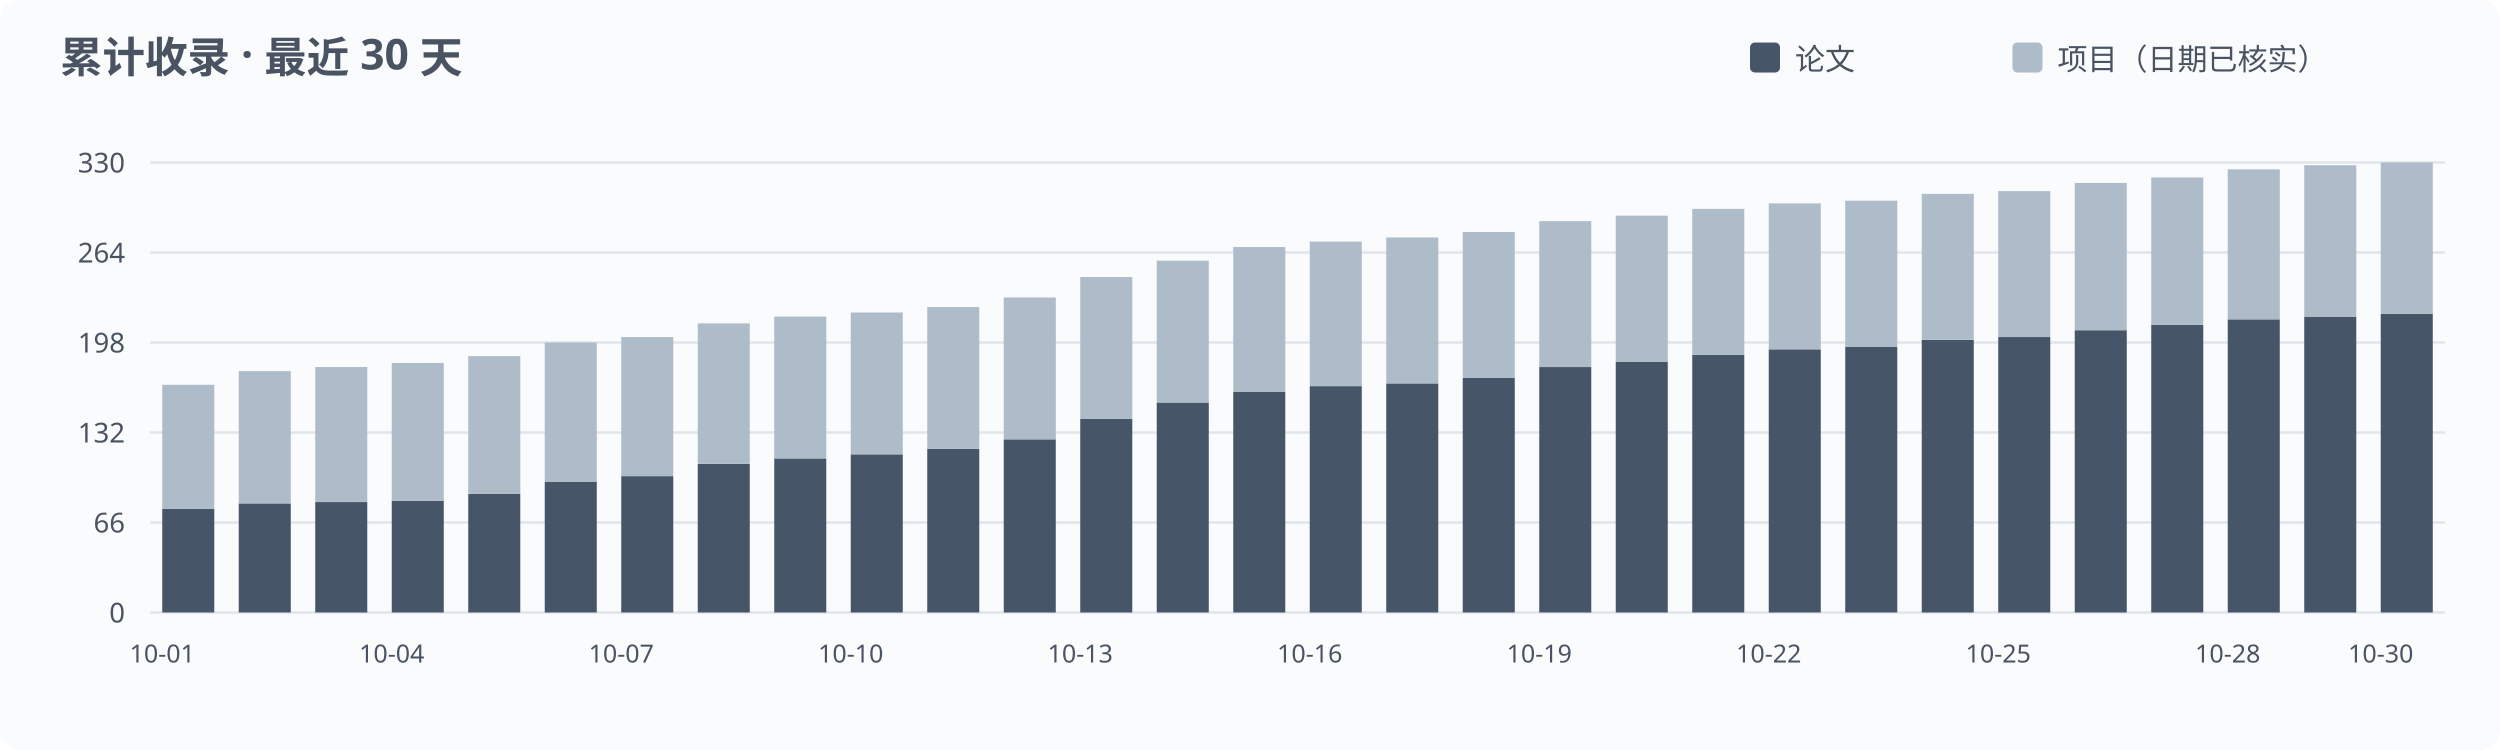
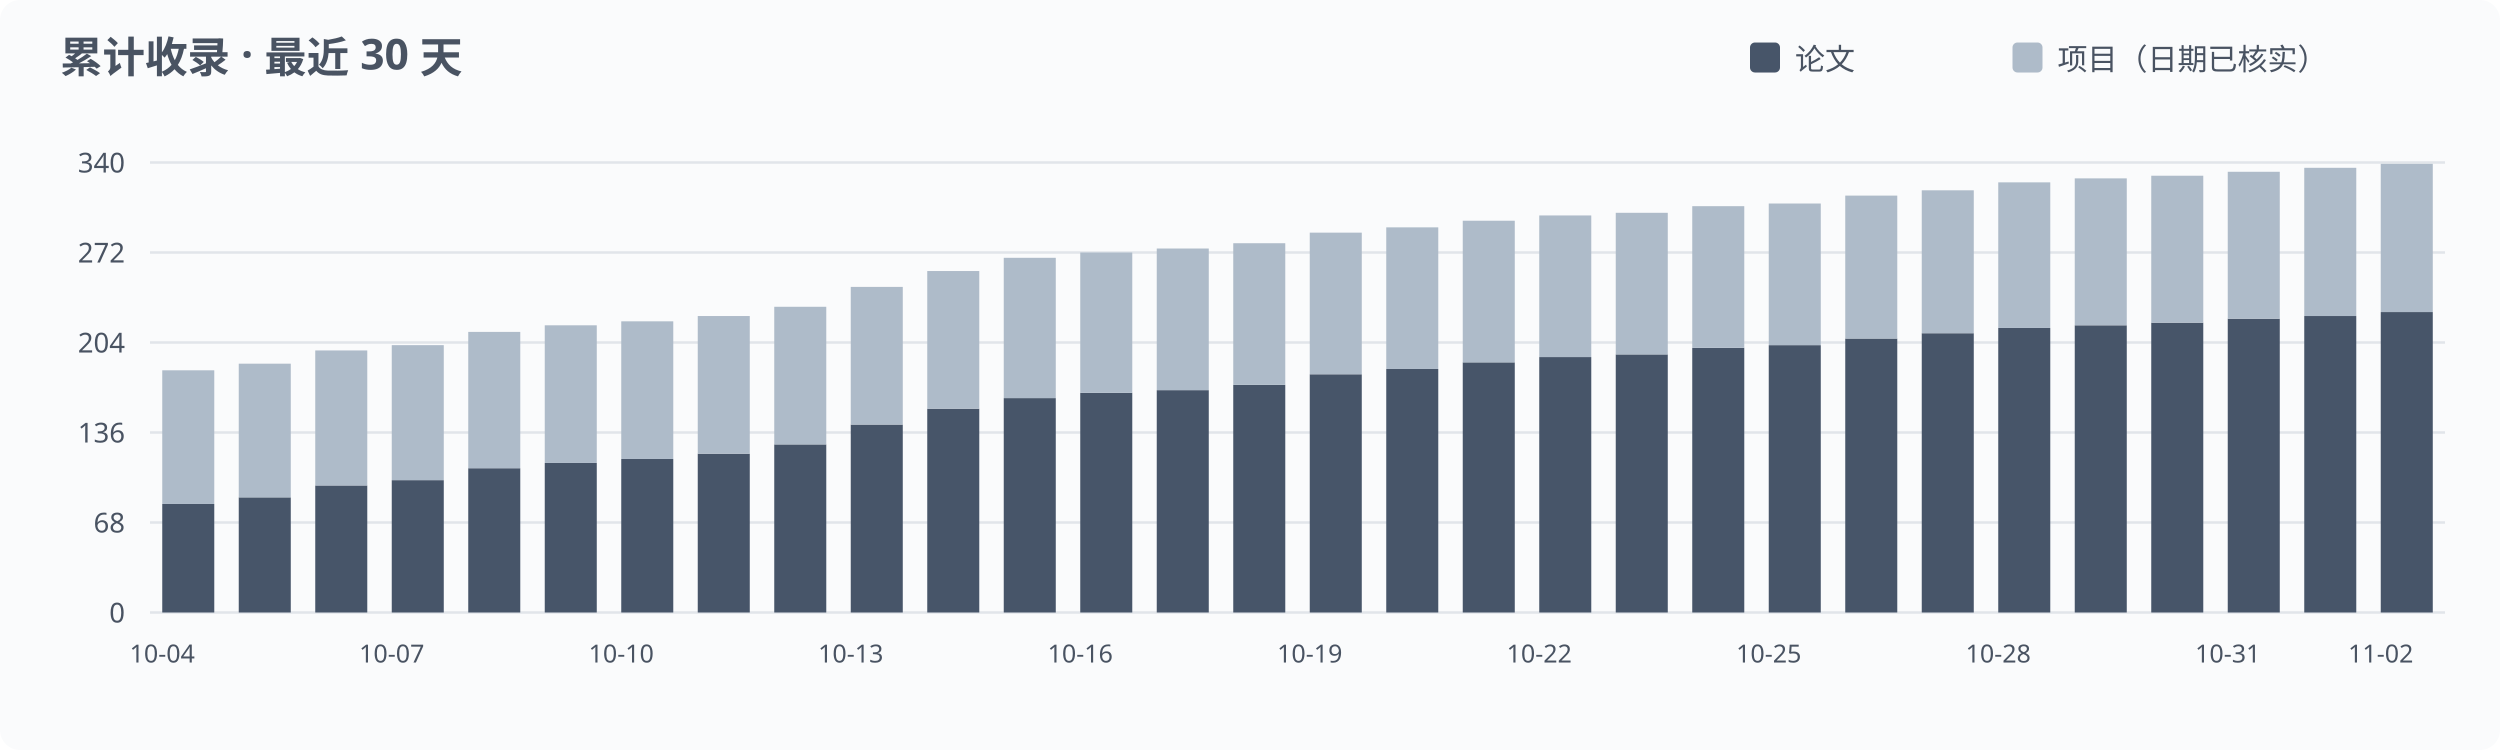
<svg xmlns="http://www.w3.org/2000/svg" width="1000" height="300" viewBox="0 0 1000 300" role="img" aria-labelledby="title desc">
  <rect width="100%" height="100%" rx="8" fill="#fafbfc" />
  <g font-family="system-ui,sans-serif" fill="#495362">
    <text x="24" y="29" font-size="17" font-weight="600">累计收录 · 最近 30 天</text>
    <rect x="700" y="17" width="12" height="12" rx="2" fill="#475569" />
    <text x="718" y="28" font-size="12">论文</text>
    <rect x="805" y="17" width="12" height="12" rx="2" fill="#aebbc9" />
    <text x="823" y="28" font-size="12">项目（日期已核实）</text>
    <path d="M60 245.0H978" stroke="#e1e5ea" />
    <text x="50" y="249.0" text-anchor="end" font-size="11">0</text>
    <path d="M60 209.0H978" stroke="#e1e5ea" />
-     <text x="50" y="213.0" text-anchor="end" font-size="11">66</text>
+     <text x="50" y="213.0" text-anchor="end" font-size="11">68</text>
    <path d="M60 173.0H978" stroke="#e1e5ea" />
-     <text x="50" y="177.0" text-anchor="end" font-size="11">132</text>
+     <text x="50" y="177.0" text-anchor="end" font-size="11">136</text>
    <path d="M60 137.0H978" stroke="#e1e5ea" />
-     <text x="50" y="141.0" text-anchor="end" font-size="11">198</text>
+     <text x="50" y="141.0" text-anchor="end" font-size="11">204</text>
    <path d="M60 101.0H978" stroke="#e1e5ea" />
-     <text x="50" y="105.0" text-anchor="end" font-size="11">264</text>
+     <text x="50" y="105.0" text-anchor="end" font-size="11">272</text>
    <path d="M60 65.0H978" stroke="#e1e5ea" />
-     <text x="50" y="69.0" text-anchor="end" font-size="11">330</text>
-     <rect x="64.90" y="203.55" width="20.81" height="41.45" fill="#475569" />
-     <rect x="64.90" y="153.91" width="20.81" height="49.64" fill="#aebbc9" />
-     <text x="64.90" y="265" text-anchor="middle" font-size="10">10-01</text>
-     <rect x="95.50" y="201.36" width="20.81" height="43.64" fill="#475569" />
-     <rect x="95.50" y="148.45" width="20.81" height="52.91" fill="#aebbc9" />
-     <rect x="126.10" y="200.82" width="20.81" height="44.18" fill="#475569" />
-     <rect x="126.10" y="146.82" width="20.81" height="54.00" fill="#aebbc9" />
-     <rect x="156.70" y="200.27" width="20.81" height="44.73" fill="#475569" />
-     <rect x="156.70" y="145.18" width="20.81" height="55.09" fill="#aebbc9" />
-     <text x="156.70" y="265" text-anchor="middle" font-size="10">10-04</text>
-     <rect x="187.30" y="197.55" width="20.81" height="47.45" fill="#475569" />
-     <rect x="187.30" y="142.45" width="20.81" height="55.09" fill="#aebbc9" />
-     <rect x="217.90" y="192.64" width="20.81" height="52.36" fill="#475569" />
-     <rect x="217.90" y="137.00" width="20.81" height="55.64" fill="#aebbc9" />
-     <rect x="248.50" y="190.45" width="20.81" height="54.55" fill="#475569" />
-     <rect x="248.50" y="134.82" width="20.81" height="55.64" fill="#aebbc9" />
-     <text x="248.50" y="265" text-anchor="middle" font-size="10">10-07</text>
-     <rect x="279.10" y="185.55" width="20.81" height="59.45" fill="#475569" />
-     <rect x="279.10" y="129.36" width="20.81" height="56.18" fill="#aebbc9" />
-     <rect x="309.70" y="183.36" width="20.81" height="61.64" fill="#475569" />
-     <rect x="309.70" y="126.64" width="20.81" height="56.73" fill="#aebbc9" />
-     <rect x="340.30" y="181.73" width="20.81" height="63.27" fill="#475569" />
-     <rect x="340.30" y="125.00" width="20.81" height="56.73" fill="#aebbc9" />
-     <text x="340.30" y="265" text-anchor="middle" font-size="10">10-10</text>
-     <rect x="370.90" y="179.55" width="20.81" height="65.45" fill="#475569" />
-     <rect x="370.90" y="122.82" width="20.81" height="56.73" fill="#aebbc9" />
-     <rect x="401.50" y="175.73" width="20.81" height="69.27" fill="#475569" />
-     <rect x="401.50" y="119.00" width="20.81" height="56.73" fill="#aebbc9" />
-     <rect x="432.10" y="167.55" width="20.81" height="77.45" fill="#475569" />
-     <rect x="432.10" y="110.82" width="20.81" height="56.73" fill="#aebbc9" />
-     <text x="432.10" y="265" text-anchor="middle" font-size="10">10-13</text>
-     <rect x="462.70" y="161.00" width="20.81" height="84.00" fill="#475569" />
-     <rect x="462.70" y="104.27" width="20.81" height="56.73" fill="#aebbc9" />
-     <rect x="493.30" y="156.64" width="20.81" height="88.36" fill="#475569" />
-     <rect x="493.30" y="98.82" width="20.81" height="57.82" fill="#aebbc9" />
-     <rect x="523.90" y="154.45" width="20.81" height="90.55" fill="#475569" />
-     <rect x="523.90" y="96.64" width="20.81" height="57.82" fill="#aebbc9" />
-     <text x="523.90" y="265" text-anchor="middle" font-size="10">10-16</text>
-     <rect x="554.50" y="153.36" width="20.81" height="91.64" fill="#475569" />
-     <rect x="554.50" y="95.00" width="20.81" height="58.36" fill="#aebbc9" />
-     <rect x="585.10" y="151.18" width="20.81" height="93.82" fill="#475569" />
-     <rect x="585.10" y="92.82" width="20.81" height="58.36" fill="#aebbc9" />
-     <rect x="615.70" y="146.82" width="20.81" height="98.18" fill="#475569" />
-     <rect x="615.70" y="88.45" width="20.81" height="58.36" fill="#aebbc9" />
-     <text x="615.70" y="265" text-anchor="middle" font-size="10">10-19</text>
-     <rect x="646.30" y="144.64" width="20.81" height="100.36" fill="#475569" />
-     <rect x="646.30" y="86.27" width="20.81" height="58.36" fill="#aebbc9" />
-     <rect x="676.90" y="141.91" width="20.81" height="103.09" fill="#475569" />
-     <rect x="676.90" y="83.55" width="20.81" height="58.36" fill="#aebbc9" />
-     <rect x="707.50" y="139.73" width="20.81" height="105.27" fill="#475569" />
-     <rect x="707.50" y="81.36" width="20.81" height="58.36" fill="#aebbc9" />
-     <text x="707.50" y="265" text-anchor="middle" font-size="10">10-22</text>
-     <rect x="738.10" y="138.64" width="20.81" height="106.36" fill="#475569" />
-     <rect x="738.10" y="80.27" width="20.81" height="58.36" fill="#aebbc9" />
-     <rect x="768.70" y="135.91" width="20.81" height="109.09" fill="#475569" />
-     <rect x="768.70" y="77.55" width="20.81" height="58.36" fill="#aebbc9" />
-     <rect x="799.30" y="134.82" width="20.81" height="110.18" fill="#475569" />
-     <rect x="799.30" y="76.45" width="20.81" height="58.36" fill="#aebbc9" />
-     <text x="799.30" y="265" text-anchor="middle" font-size="10">10-25</text>
-     <rect x="829.90" y="132.09" width="20.81" height="112.91" fill="#475569" />
-     <rect x="829.90" y="73.18" width="20.81" height="58.91" fill="#aebbc9" />
-     <rect x="860.50" y="129.91" width="20.81" height="115.09" fill="#475569" />
-     <rect x="860.50" y="71.00" width="20.81" height="58.91" fill="#aebbc9" />
-     <rect x="891.10" y="127.73" width="20.81" height="117.27" fill="#475569" />
-     <rect x="891.10" y="67.73" width="20.81" height="60.00" fill="#aebbc9" />
-     <text x="891.10" y="265" text-anchor="middle" font-size="10">10-28</text>
-     <rect x="921.70" y="126.64" width="20.81" height="118.36" fill="#475569" />
-     <rect x="921.70" y="66.09" width="20.81" height="60.55" fill="#aebbc9" />
-     <rect x="952.30" y="125.55" width="20.81" height="119.45" fill="#475569" />
-     <rect x="952.30" y="65.00" width="20.81" height="60.55" fill="#aebbc9" />
-     <text x="952.30" y="265" text-anchor="middle" font-size="10">10-30</text>
+     <text x="50" y="69.0" text-anchor="end" font-size="11">340</text>
+     <rect x="64.90" y="201.59" width="20.81" height="43.41" fill="#475569" />
+     <rect x="64.90" y="148.12" width="20.81" height="53.47" fill="#aebbc9" />
+     <text x="64.90" y="265" text-anchor="middle" font-size="10">10-04</text>
+     <rect x="95.50" y="198.94" width="20.81" height="46.06" fill="#475569" />
+     <rect x="95.50" y="145.47" width="20.81" height="53.47" fill="#aebbc9" />
+     <rect x="126.10" y="194.18" width="20.81" height="50.82" fill="#475569" />
+     <rect x="126.10" y="140.18" width="20.81" height="54.00" fill="#aebbc9" />
+     <rect x="156.70" y="192.06" width="20.81" height="52.94" fill="#475569" />
+     <rect x="156.70" y="138.06" width="20.81" height="54.00" fill="#aebbc9" />
+     <text x="156.70" y="265" text-anchor="middle" font-size="10">10-07</text>
+     <rect x="187.30" y="187.29" width="20.81" height="57.71" fill="#475569" />
+     <rect x="187.30" y="132.76" width="20.81" height="54.53" fill="#aebbc9" />
+     <rect x="217.90" y="185.18" width="20.81" height="59.82" fill="#475569" />
+     <rect x="217.90" y="130.12" width="20.81" height="55.06" fill="#aebbc9" />
+     <rect x="248.50" y="183.59" width="20.81" height="61.41" fill="#475569" />
+     <rect x="248.50" y="128.53" width="20.81" height="55.06" fill="#aebbc9" />
+     <text x="248.50" y="265" text-anchor="middle" font-size="10">10-10</text>
+     <rect x="279.10" y="181.47" width="20.81" height="63.53" fill="#475569" />
+     <rect x="279.10" y="126.41" width="20.81" height="55.06" fill="#aebbc9" />
+     <rect x="309.70" y="177.76" width="20.81" height="67.24" fill="#475569" />
+     <rect x="309.70" y="122.71" width="20.81" height="55.06" fill="#aebbc9" />
+     <rect x="340.30" y="169.82" width="20.81" height="75.18" fill="#475569" />
+     <rect x="340.30" y="114.76" width="20.81" height="55.06" fill="#aebbc9" />
+     <text x="340.30" y="265" text-anchor="middle" font-size="10">10-13</text>
+     <rect x="370.90" y="163.47" width="20.81" height="81.53" fill="#475569" />
+     <rect x="370.90" y="108.41" width="20.81" height="55.06" fill="#aebbc9" />
+     <rect x="401.50" y="159.24" width="20.81" height="85.76" fill="#475569" />
+     <rect x="401.50" y="103.12" width="20.81" height="56.12" fill="#aebbc9" />
+     <rect x="432.10" y="157.12" width="20.81" height="87.88" fill="#475569" />
+     <rect x="432.10" y="101.00" width="20.81" height="56.12" fill="#aebbc9" />
+     <text x="432.10" y="265" text-anchor="middle" font-size="10">10-16</text>
+     <rect x="462.70" y="156.06" width="20.81" height="88.94" fill="#475569" />
+     <rect x="462.70" y="99.41" width="20.81" height="56.65" fill="#aebbc9" />
+     <rect x="493.30" y="153.94" width="20.81" height="91.06" fill="#475569" />
+     <rect x="493.30" y="97.29" width="20.81" height="56.65" fill="#aebbc9" />
+     <rect x="523.90" y="149.71" width="20.81" height="95.29" fill="#475569" />
+     <rect x="523.90" y="93.06" width="20.81" height="56.65" fill="#aebbc9" />
+     <text x="523.90" y="265" text-anchor="middle" font-size="10">10-19</text>
+     <rect x="554.50" y="147.59" width="20.81" height="97.41" fill="#475569" />
+     <rect x="554.50" y="90.94" width="20.81" height="56.65" fill="#aebbc9" />
+     <rect x="585.10" y="144.94" width="20.81" height="100.06" fill="#475569" />
+     <rect x="585.10" y="88.29" width="20.81" height="56.65" fill="#aebbc9" />
+     <rect x="615.70" y="142.82" width="20.81" height="102.18" fill="#475569" />
+     <rect x="615.70" y="86.18" width="20.81" height="56.65" fill="#aebbc9" />
+     <text x="615.70" y="265" text-anchor="middle" font-size="10">10-22</text>
+     <rect x="646.30" y="141.76" width="20.81" height="103.24" fill="#475569" />
+     <rect x="646.30" y="85.12" width="20.81" height="56.65" fill="#aebbc9" />
+     <rect x="676.90" y="139.12" width="20.81" height="105.88" fill="#475569" />
+     <rect x="676.90" y="82.47" width="20.81" height="56.65" fill="#aebbc9" />
+     <rect x="707.50" y="138.06" width="20.81" height="106.94" fill="#475569" />
+     <rect x="707.50" y="81.41" width="20.81" height="56.65" fill="#aebbc9" />
+     <text x="707.50" y="265" text-anchor="middle" font-size="10">10-25</text>
+     <rect x="738.10" y="135.41" width="20.81" height="109.59" fill="#475569" />
+     <rect x="738.10" y="78.24" width="20.81" height="57.18" fill="#aebbc9" />
+     <rect x="768.70" y="133.29" width="20.81" height="111.71" fill="#475569" />
+     <rect x="768.70" y="76.12" width="20.81" height="57.18" fill="#aebbc9" />
+     <rect x="799.30" y="131.18" width="20.81" height="113.82" fill="#475569" />
+     <rect x="799.30" y="72.94" width="20.81" height="58.24" fill="#aebbc9" />
+     <text x="799.30" y="265" text-anchor="middle" font-size="10">10-28</text>
+     <rect x="829.90" y="130.12" width="20.81" height="114.88" fill="#475569" />
+     <rect x="829.90" y="71.35" width="20.81" height="58.76" fill="#aebbc9" />
+     <rect x="860.50" y="129.06" width="20.81" height="115.94" fill="#475569" />
+     <rect x="860.50" y="70.29" width="20.81" height="58.76" fill="#aebbc9" />
+     <rect x="891.10" y="127.47" width="20.81" height="117.53" fill="#475569" />
+     <rect x="891.10" y="68.71" width="20.81" height="58.76" fill="#aebbc9" />
+     <text x="891.10" y="265" text-anchor="middle" font-size="10">10-31</text>
+     <rect x="921.70" y="126.41" width="20.81" height="118.59" fill="#475569" />
+     <rect x="921.70" y="67.12" width="20.81" height="59.29" fill="#aebbc9" />
+     <rect x="952.30" y="124.82" width="20.81" height="120.18" fill="#475569" />
+     <rect x="952.30" y="65.53" width="20.81" height="59.29" fill="#aebbc9" />
+     <text x="952.30" y="265" text-anchor="middle" font-size="10">11-02</text>
  </g>
</svg>
